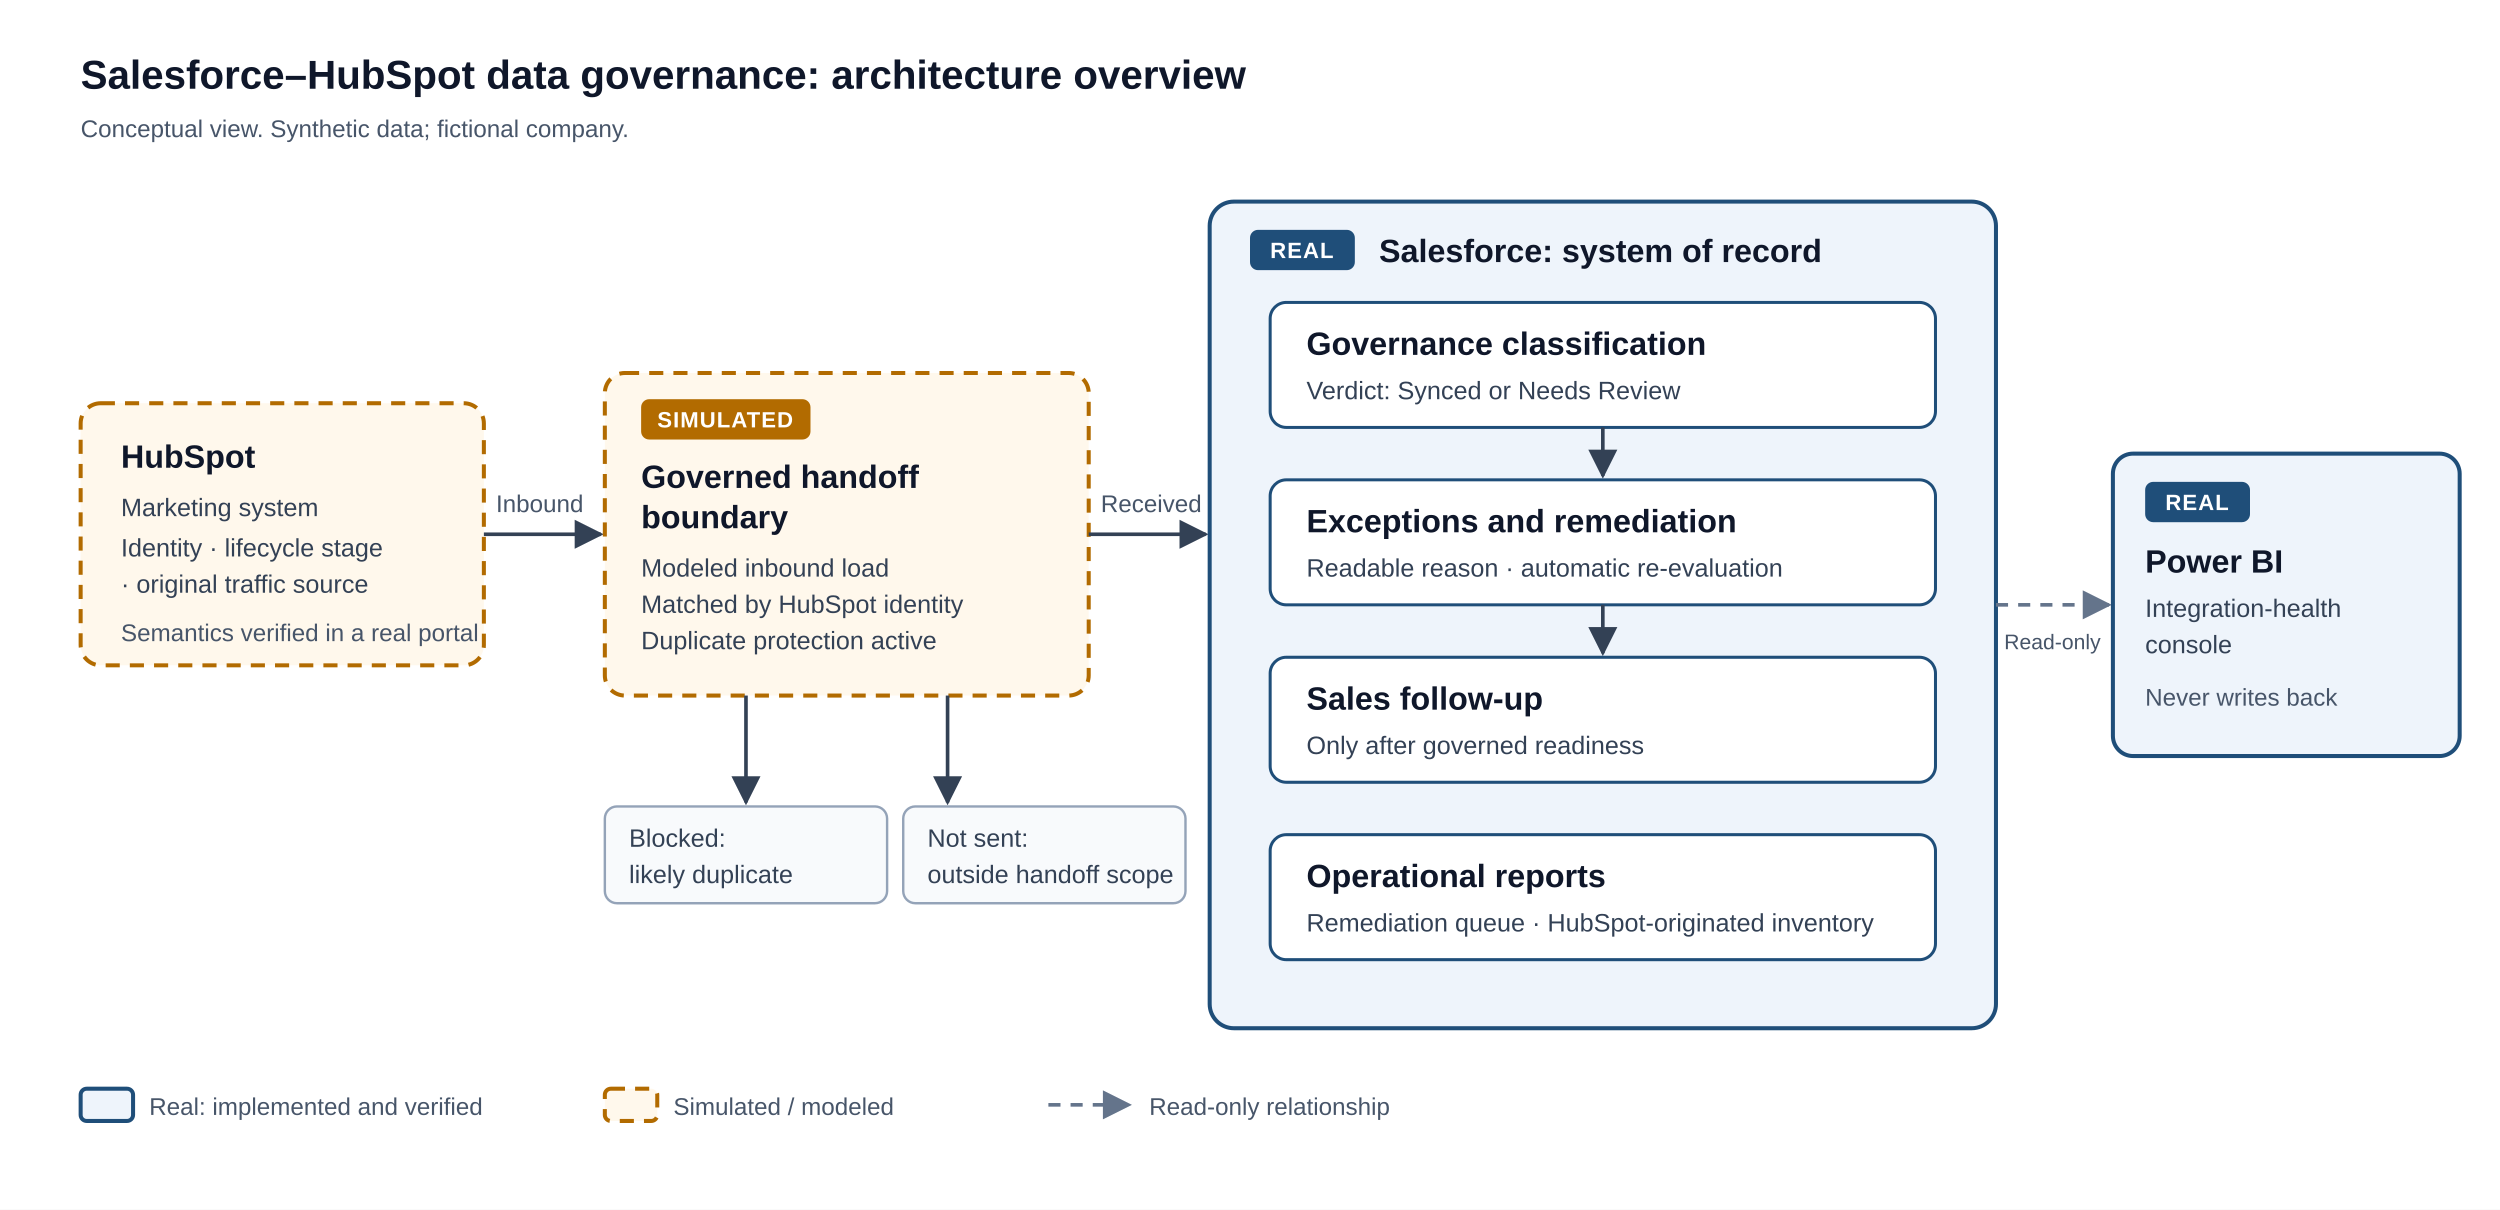
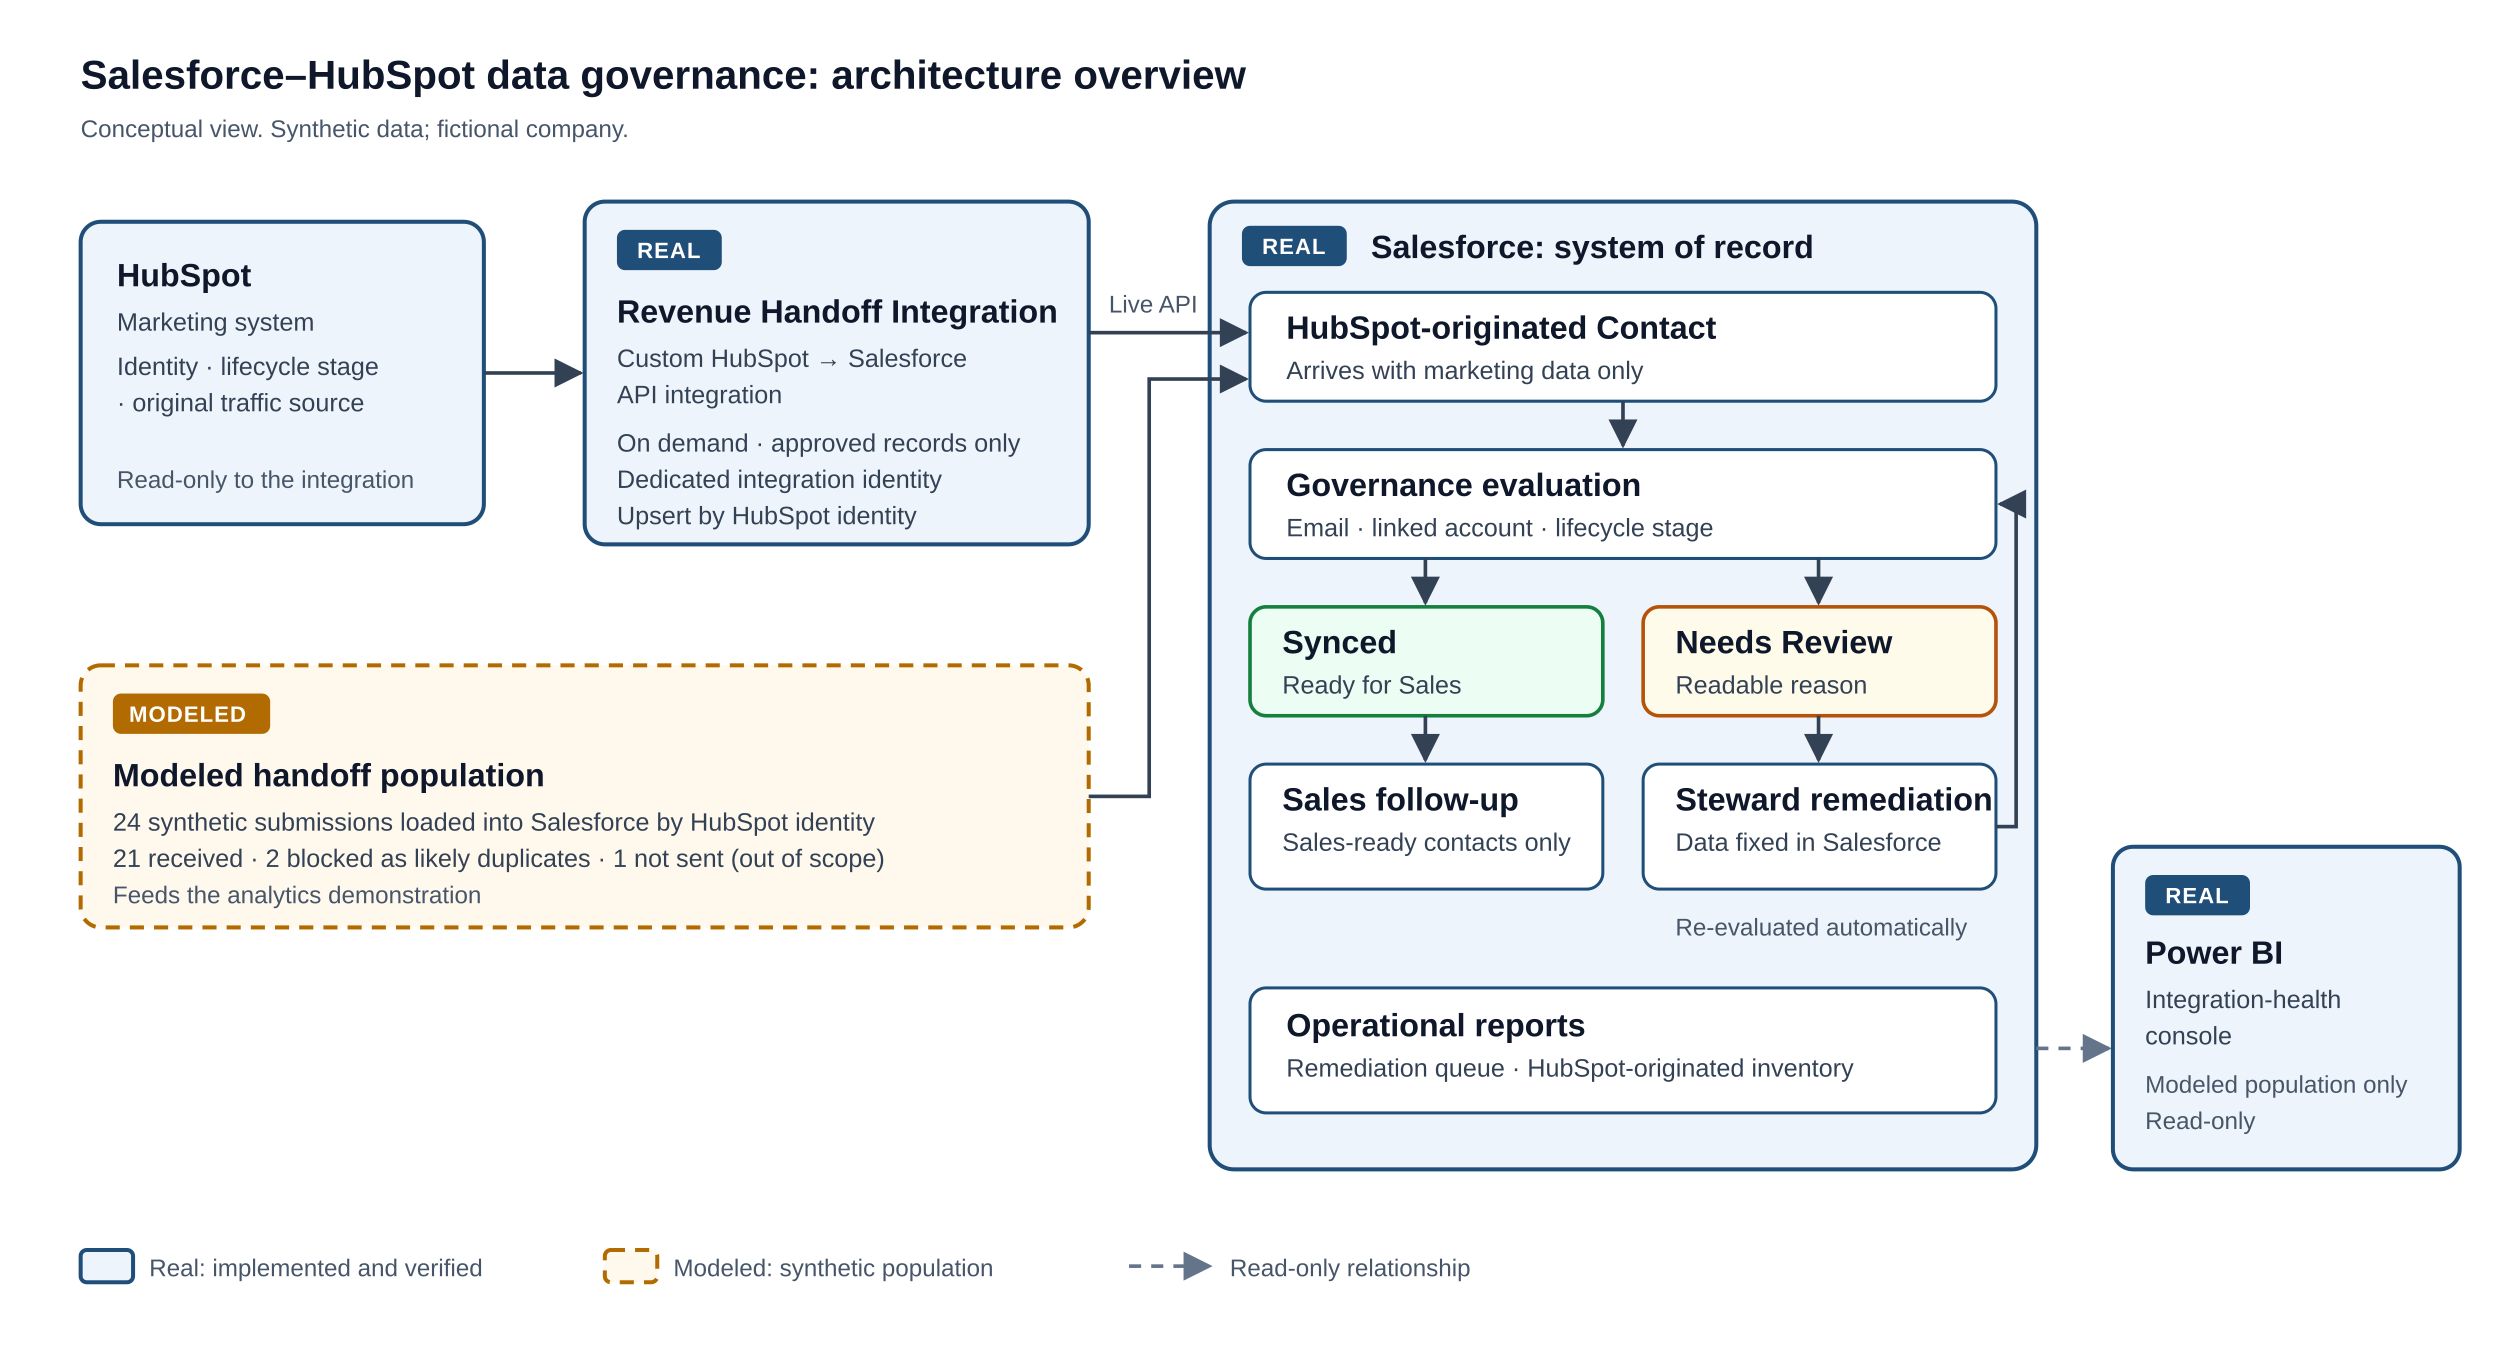
- <svg xmlns="http://www.w3.org/2000/svg" width="1240" height="600" viewBox="0 0 1240 600" role="img" aria-labelledby="title desc">
+ <svg xmlns="http://www.w3.org/2000/svg" width="1240" height="680" viewBox="0 0 1240 680" role="img" aria-labelledby="title desc">
  <defs>
    <marker id="arrow" viewBox="0 0 10 10" refX="9" refY="5" markerWidth="8" markerHeight="8" orient="auto-start-reverse">
      <path d="M0,0 L10,5 L0,10 z" fill="#334155" />
    </marker>
    <marker id="arrow-grey" viewBox="0 0 10 10" refX="9" refY="5" markerWidth="8" markerHeight="8" orient="auto-start-reverse">
      <path d="M0,0 L10,5 L0,10 z" fill="#64748b" />
    </marker>
  </defs>
  <style>
    text { font-family: "Segoe UI", -apple-system, "Helvetica Neue", Arial, sans-serif; fill: #0f172a; }
    .h { font-size: 16px; font-weight: 600; }
    .s { font-size: 12.5px; fill: #334155; }
    .note { font-size: 12px; fill: #475569; }
    .tag { font-size: 11px; font-weight: 700; letter-spacing: 0.5px; }
    .real { fill: #eef4fb; stroke: #1f4e79; stroke-width: 2; }
    .sim { fill: #fff8ec; stroke: #b26b00; stroke-width: 2; stroke-dasharray: 7 5; }
    .sub { fill: #ffffff; stroke: #1f4e79; stroke-width: 1.5; }
-     .grey { fill: #f8fafc; stroke: #94a3b8; stroke-width: 1.2; }
+     .ok { fill: #ecfdf3; stroke: #15803d; stroke-width: 1.8; }
+     .warn { fill: #fffbeb; stroke: #b45309; stroke-width: 1.8; }
    .edge { stroke: #334155; stroke-width: 1.8; fill: none; }
    .ro { stroke: #64748b; stroke-width: 1.8; fill: none; stroke-dasharray: 6 5; }
  </style>
-   <rect x="0" y="0" width="1240" height="600" fill="#ffffff" />
+   <rect x="0" y="0" width="1240" height="680" fill="#ffffff" />
  <text x="40" y="44" class="h" style="font-size:20px">Salesforce–HubSpot data governance: architecture overview</text>
  <text x="40" y="68" class="note">Conceptual view. Synthetic data; fictional company.</text>
-   <rect x="40" y="200" width="200" height="130" rx="10" class="sim" />
-   <text x="60" y="232" class="h">HubSpot</text>
-   <text x="60" y="256" class="s">Marketing system</text>
-   <text x="60" y="276" class="s">Identity · lifecycle stage</text>
-   <text x="60" y="294" class="s">· original traffic source</text>
-   <text x="60" y="318" class="note">Semantics verified in a real portal</text>
-   <path d="M240,265 L298,265" class="edge" marker-end="url(#arrow)" />
-   <text x="246" y="254" class="note">Inbound</text>
-   <rect x="300" y="185" width="240" height="160" rx="10" class="sim" />
-   <rect x="318" y="198" width="84" height="20" rx="4" fill="#b26b00" />
-   <text x="326" y="212" class="tag" style="fill:#ffffff">SIMULATED</text>
-   <text x="318" y="242" class="h">Governed handoff</text>
-   <text x="318" y="262" class="h">boundary</text>
-   <text x="318" y="286" class="s">Modeled inbound load</text>
-   <text x="318" y="304" class="s">Matched by HubSpot identity</text>
-   <text x="318" y="322" class="s">Duplicate protection active</text>
-   <path d="M370,345 L370,398" class="edge" marker-end="url(#arrow)" />
-   <path d="M470,345 L470,398" class="edge" marker-end="url(#arrow)" />
-   <rect x="300" y="400" width="140" height="48" rx="6" class="grey" />
-   <text x="312" y="420" class="s">Blocked:</text>
-   <text x="312" y="438" class="s">likely duplicate</text>
-   <rect x="448" y="400" width="140" height="48" rx="6" class="grey" />
-   <text x="460" y="420" class="s">Not sent:</text>
-   <text x="460" y="438" class="s">outside handoff scope</text>
-   <path d="M540,265 L598,265" class="edge" marker-end="url(#arrow)" />
-   <text x="546" y="254" class="note">Received</text>
-   <rect x="600" y="100" width="390" height="410" rx="12" class="real" />
-   <rect x="620" y="114" width="52" height="20" rx="4" fill="#1f4e79" />
-   <text x="630" y="128" class="tag" style="fill:#ffffff">REAL</text>
-   <text x="684" y="130" class="h">Salesforce: system of record</text>
-   <rect x="630" y="150" width="330" height="62" rx="8" class="sub" />
-   <text x="648" y="176" class="h">Governance classification</text>
-   <text x="648" y="198" class="s">Verdict: Synced or Needs Review</text>
-   <path d="M795,212 L795,236" class="edge" marker-end="url(#arrow)" />
-   <rect x="630" y="238" width="330" height="62" rx="8" class="sub" />
-   <text x="648" y="264" class="h">Exceptions and remediation</text>
-   <text x="648" y="286" class="s">Readable reason · automatic re-evaluation</text>
-   <path d="M795,300 L795,324" class="edge" marker-end="url(#arrow)" />
-   <rect x="630" y="326" width="330" height="62" rx="8" class="sub" />
-   <text x="648" y="352" class="h">Sales follow-up</text>
-   <text x="648" y="374" class="s">Only after governed readiness</text>
-   <rect x="630" y="414" width="330" height="62" rx="8" class="sub" />
-   <text x="648" y="440" class="h">Operational reports</text>
-   <text x="648" y="462" class="s">Remediation queue · HubSpot-originated inventory</text>
-   <path d="M990,300 L1046,300" class="ro" marker-end="url(#arrow-grey)" />
-   <text x="1018" y="322" class="note" text-anchor="middle" style="font-size:10.5px">Read-only</text>
-   <rect x="1048" y="225" width="172" height="150" rx="10" class="real" />
-   <rect x="1064" y="239" width="52" height="20" rx="4" fill="#1f4e79" />
-   <text x="1074" y="253" class="tag" style="fill:#ffffff">REAL</text>
-   <text x="1064" y="284" class="h">Power BI</text>
-   <text x="1064" y="306" class="s">Integration-health</text>
-   <text x="1064" y="324" class="s">console</text>
-   <text x="1064" y="350" class="note">Never writes back</text>
-   <rect x="40" y="540" width="26" height="16" rx="3" class="real" />
-   <text x="74" y="553" class="note">Real: implemented and verified</text>
-   <rect x="300" y="540" width="26" height="16" rx="3" class="sim" />
-   <text x="334" y="553" class="note">Simulated / modeled</text>
-   <path d="M520,548 L560,548" class="ro" marker-end="url(#arrow-grey)" />
-   <text x="570" y="553" class="note">Read-only relationship</text>
+   <rect x="40" y="110" width="200" height="150" rx="10" class="real" />
+   <text x="58" y="142" class="h">HubSpot</text>
+   <text x="58" y="164" class="s">Marketing system</text>
+   <text x="58" y="186" class="s">Identity · lifecycle stage</text>
+   <text x="58" y="204" class="s">· original traffic source</text>
+   <text x="58" y="242" class="note">Read-only to the integration</text>
+   <path d="M240,185 L288,185" class="edge" marker-end="url(#arrow)" />
+   <rect x="290" y="100" width="250" height="170" rx="10" class="real" />
+   <rect x="306" y="114" width="52" height="20" rx="4" fill="#1f4e79" />
+   <text x="316" y="128" class="tag" style="fill:#ffffff">REAL</text>
+   <text x="306" y="160" class="h">Revenue Handoff Integration</text>
+   <text x="306" y="182" class="s">Custom HubSpot → Salesforce</text>
+   <text x="306" y="200" class="s">API integration</text>
+   <text x="306" y="224" class="s">On demand · approved records only</text>
+   <text x="306" y="242" class="s">Dedicated integration identity</text>
+   <text x="306" y="260" class="s">Upsert by HubSpot identity</text>
+   <text x="550" y="155" class="note">Live API</text>
+   <rect x="40" y="330" width="500" height="130" rx="10" class="sim" />
+   <rect x="56" y="344" width="78" height="20" rx="4" fill="#b26b00" />
+   <text x="64" y="358" class="tag" style="fill:#ffffff">MODELED</text>
+   <text x="56" y="390" class="h">Modeled handoff population</text>
+   <text x="56" y="412" class="s">24 synthetic submissions loaded into Salesforce by HubSpot identity</text>
+   <text x="56" y="430" class="s">21 received · 2 blocked as likely duplicates · 1 not sent (out of scope)</text>
+   <text x="56" y="448" class="note">Feeds the analytics demonstration</text>
+   <rect x="600" y="100" width="410" height="480" rx="12" class="real" />
+   <rect x="616" y="112" width="52" height="20" rx="4" fill="#1f4e79" />
+   <text x="626" y="126" class="tag" style="fill:#ffffff">REAL</text>
+   <text x="680" y="128" class="h">Salesforce: system of record</text>
+   <rect x="620" y="145" width="370" height="54" rx="8" class="sub" />
+   <text x="638" y="168" class="h">HubSpot-originated Contact</text>
+   <text x="638" y="188" class="s">Arrives with marketing data only</text>
+   <path d="M805,199 L805,221" class="edge" marker-end="url(#arrow)" />
+   <rect x="620" y="223" width="370" height="54" rx="8" class="sub" />
+   <text x="638" y="246" class="h">Governance evaluation</text>
+   <text x="638" y="266" class="s">Email · linked account · lifecycle stage</text>
+   <path d="M707,277 L707,299" class="edge" marker-end="url(#arrow)" />
+   <path d="M902,277 L902,299" class="edge" marker-end="url(#arrow)" />
+   <rect x="620" y="301" width="175" height="54" rx="8" class="ok" />
+   <text x="636" y="324" class="h">Synced</text>
+   <text x="636" y="344" class="s">Ready for Sales</text>
+   <rect x="815" y="301" width="175" height="54" rx="8" class="warn" />
+   <text x="831" y="324" class="h">Needs Review</text>
+   <text x="831" y="344" class="s">Readable reason</text>
+   <path d="M707,355 L707,377" class="edge" marker-end="url(#arrow)" />
+   <path d="M902,355 L902,377" class="edge" marker-end="url(#arrow)" />
+   <rect x="620" y="379" width="175" height="62" rx="8" class="sub" />
+   <text x="636" y="402" class="h">Sales follow-up</text>
+   <text x="636" y="422" class="s">Sales-ready contacts only</text>
+   <rect x="815" y="379" width="175" height="62" rx="8" class="sub" />
+   <text x="831" y="402" class="h">Steward remediation</text>
+   <text x="831" y="422" class="s">Data fixed in Salesforce</text>
+   <path d="M990,410 L1000,410 L1000,250 L992,250" class="edge" marker-end="url(#arrow)" />
+   <text x="831" y="464" class="note">Re-evaluated automatically</text>
+   <rect x="620" y="490" width="370" height="62" rx="8" class="sub" />
+   <text x="638" y="514" class="h">Operational reports</text>
+   <text x="638" y="534" class="s">Remediation queue · HubSpot-originated inventory</text>
+   <path d="M1010,520 L1046,520" class="ro" marker-end="url(#arrow-grey)" />
+   <rect x="1048" y="420" width="172" height="160" rx="10" class="real" />
+   <rect x="1064" y="434" width="52" height="20" rx="4" fill="#1f4e79" />
+   <text x="1074" y="448" class="tag" style="fill:#ffffff">REAL</text>
+   <text x="1064" y="478" class="h">Power BI</text>
+   <text x="1064" y="500" class="s">Integration-health</text>
+   <text x="1064" y="518" class="s">console</text>
+   <text x="1064" y="542" class="note">Modeled population only</text>
+   <text x="1064" y="560" class="note">Read-only</text>
+   <path d="M540,165 L618,165" class="edge" marker-end="url(#arrow)" />
+   <path d="M540,395 L570,395 L570,188 L618,188" class="edge" marker-end="url(#arrow)" />
+   <rect x="40" y="620" width="26" height="16" rx="3" class="real" />
+   <text x="74" y="633" class="note">Real: implemented and verified</text>
+   <rect x="300" y="620" width="26" height="16" rx="3" class="sim" />
+   <text x="334" y="633" class="note">Modeled: synthetic population</text>
+   <path d="M560,628 L600,628" class="ro" marker-end="url(#arrow-grey)" />
+   <text x="610" y="633" class="note">Read-only relationship</text>
</svg>
